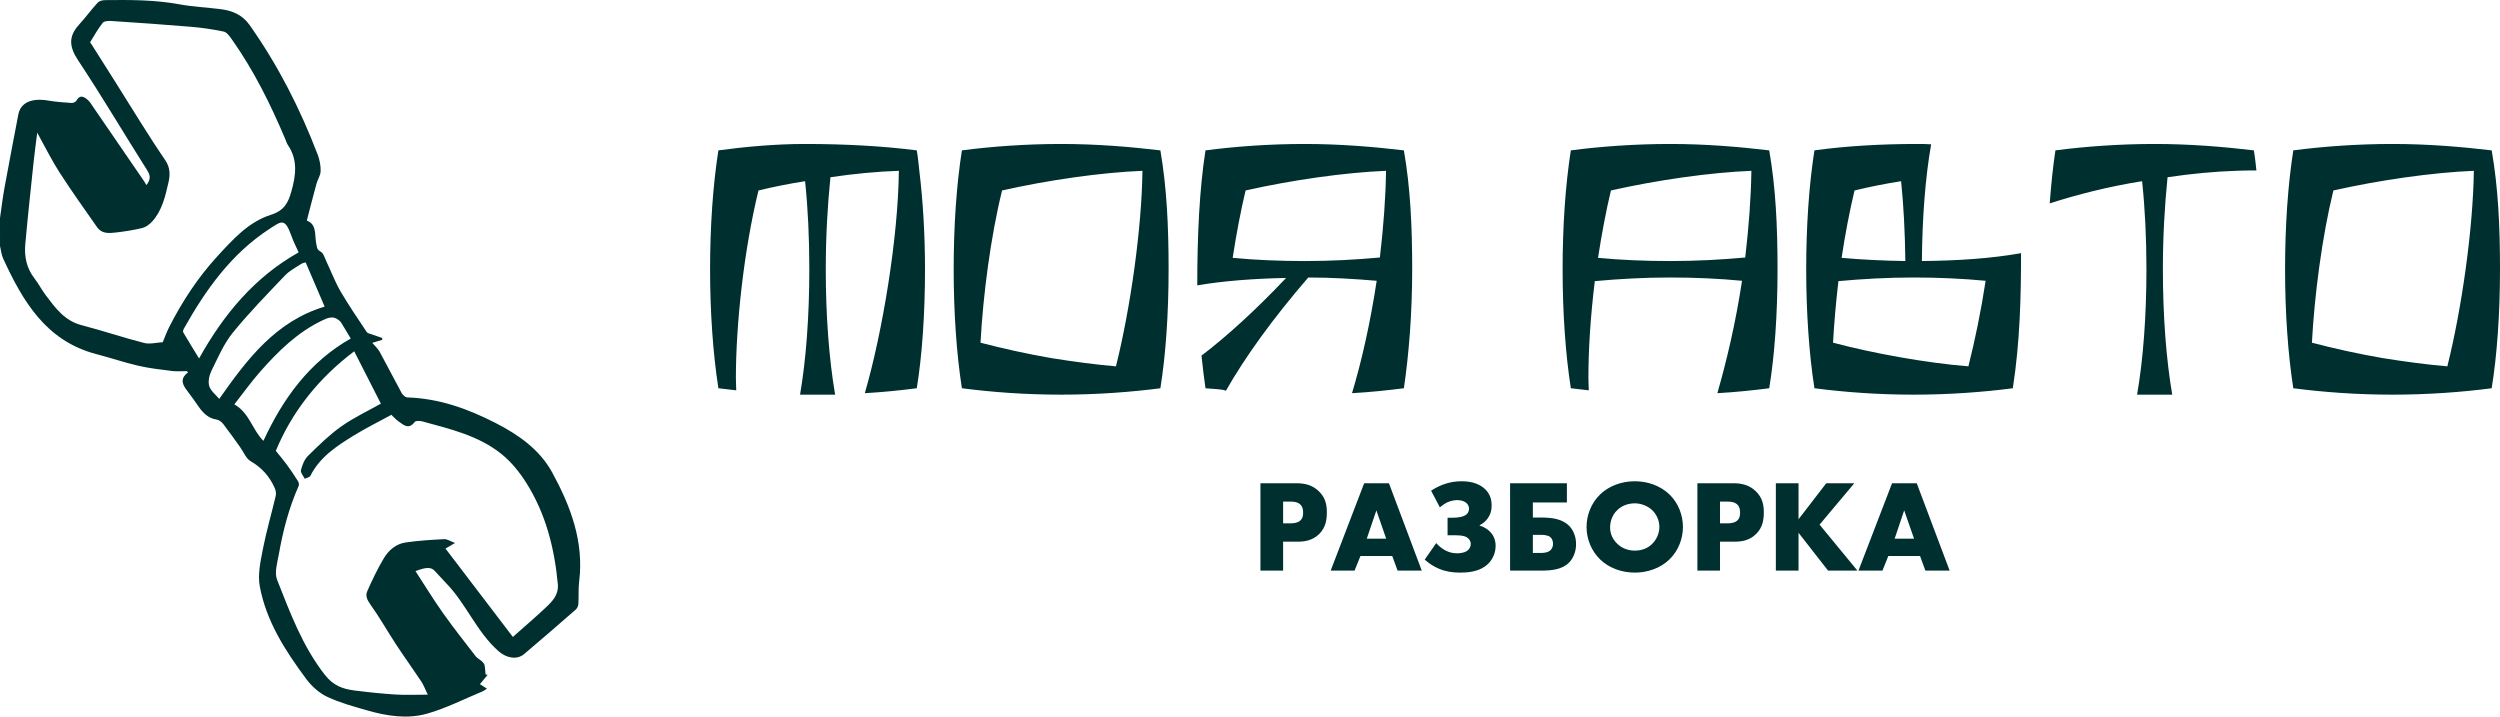
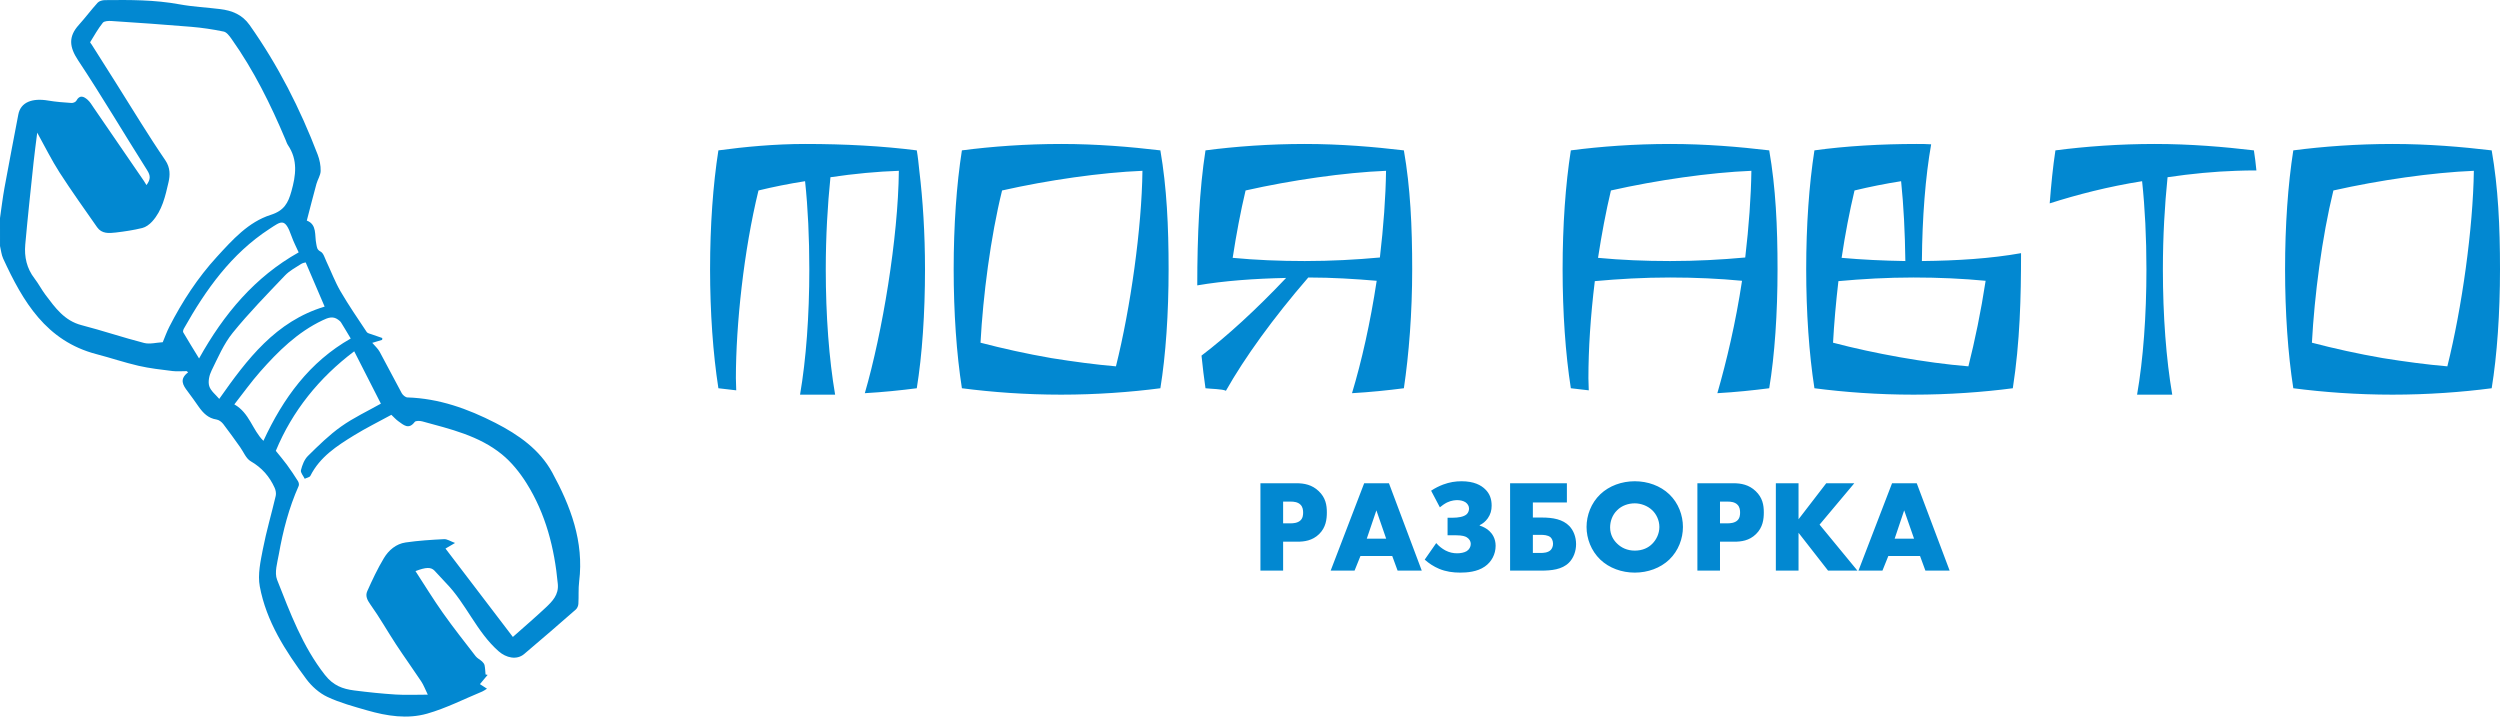
<svg xmlns="http://www.w3.org/2000/svg" version="1.1" height="82.75" width="288.7">
  <defs id="SvgjsDefs1021" />
-   <g id="SvgjsG1022" rel="mainfill" name="main_text" transform="translate(80.35,-194.4248)" fill="#002F2F">
-     <path d="M25.81 214.11C25.73 213.32 25.65 212.53 25.52 211.79C21.59 211.29 17.25 211.05 12.62 211.05C9.14 211.05 5.63 211.38 2.61 211.79C1.99 215.76 1.65 220.48 1.65 225.52C1.65 230.49 1.99 235.28 2.61 239.26C3.27 239.34 3.97 239.42 4.67 239.50C4.67 239.05 4.63 238.59 4.63 238.10C4.63 231.93 5.54 223.37 7.24 216.42C8.93 216.01 10.75 215.64 12.62 215.35C12.95 218.45 13.11 221.88 13.11 225.52C13.11 230.90 12.74 235.91 12.04 240L16.09 240C15.39 235.91 15.01 230.90 15.01 225.52C15.01 221.72 15.22 218.12 15.55 214.89C18.32 214.48 21.01 214.23 23.45 214.15C23.37 221.92 21.55 232.84 19.52 239.83C21.63 239.71 23.66 239.50 25.52 239.26C26.14 235.45 26.47 230.61 26.47 225.52C26.47 221.39 26.22 217.50 25.81 214.11ZM53.65 211.79C50.17 211.38 46.33 211.05 42.19 211.05C38.14 211.05 34.17 211.34 30.73 211.79C30.11 215.76 29.78 220.48 29.78 225.52C29.78 230.49 30.11 235.28 30.73 239.26C34.21 239.71 38.05 240 42.19 240C46.24 240 50.21 239.71 53.65 239.26C54.27 235.45 54.60 230.61 54.60 225.52C54.60 220.56 54.39 216.09 53.65 211.79ZM41.07 235.78C38.18 235.28 35.41 234.66 32.88 234.00C33.17 228.58 34.04 221.80 35.37 216.42C40.70 215.22 46.74 214.35 51.58 214.15C51.50 220.77 50.21 229.95 48.52 236.73C46.16 236.53 43.64 236.19 41.07 235.78ZM81.77 211.79C78.30 211.38 74.45 211.05 70.32 211.05C66.26 211.05 62.29 211.34 58.86 211.79C58.16 216.26 57.91 221.63 57.91 227.38C61.01 226.85 64.48 226.60 68.17 226.52C64.73 230.16 61.34 233.26 58.40 235.49C58.53 236.82 58.69 238.06 58.86 239.26C59.48 239.34 60.80 239.34 61.22 239.55C63.37 235.74 66.68 231.15 70.73 226.47C73.50 226.47 76.15 226.64 78.63 226.85C77.89 231.73 76.89 236.15 75.78 239.83C77.89 239.71 79.91 239.50 81.77 239.26C82.35 235.33 82.73 230.61 82.73 225.52C82.73 220.56 82.52 216.09 81.77 211.79ZM63.49 216.42C68.83 215.22 74.87 214.35 79.71 214.15C79.67 217.17 79.42 220.56 79.00 224.16C76.27 224.41 73.38 224.57 70.32 224.57C67.42 224.57 64.61 224.45 62.00 224.20C62.42 221.47 62.91 218.86 63.49 216.42ZM123.96 211.79C120.49 211.38 116.64 211.05 112.51 211.05C108.45 211.05 104.48 211.34 101.05 211.79C100.43 215.76 100.10 220.48 100.10 225.52C100.10 230.49 100.43 235.28 101.05 239.26C101.71 239.34 102.41 239.42 103.12 239.50C103.12 239.05 103.08 238.59 103.08 238.10C103.08 234.75 103.32 230.94 103.82 226.89C106.55 226.64 109.45 226.47 112.51 226.47C115.40 226.47 118.22 226.60 120.82 226.85C120.08 231.73 119.04 236.11 117.97 239.83C120.08 239.71 122.10 239.50 123.96 239.26C124.59 235.45 124.92 230.61 124.92 225.52C124.92 220.56 124.71 216.09 123.96 211.79ZM104.19 224.20C104.61 221.47 105.10 218.86 105.68 216.42C111.02 215.22 117.06 214.35 121.90 214.15C121.86 217.17 121.61 220.56 121.19 224.16C118.46 224.41 115.57 224.57 112.51 224.57C109.61 224.57 106.80 224.45 104.19 224.20ZM153.04 223.66C149.57 224.28 145.68 224.53 141.59 224.57C141.63 219.53 142.00 214.81 142.66 211.09C142.12 211.05 141.54 211.05 140.97 211.05C136.95 211.05 132.73 211.29 129.18 211.79C128.56 215.76 128.23 220.48 128.23 225.52C128.23 230.49 128.56 235.28 129.18 239.26C132.65 239.71 136.50 240 140.63 240C144.69 240 148.66 239.71 152.09 239.26C152.92 233.88 153.04 228.75 153.04 223.66ZM139.19 215.35C139.48 218.16 139.64 221.30 139.68 224.57C137.12 224.53 134.64 224.41 132.32 224.20C132.73 221.47 133.23 218.86 133.81 216.42C135.51 216.01 137.33 215.64 139.19 215.35ZM146.96 236.73C141.96 236.32 136.04 235.24 131.33 234.00C131.45 231.77 131.66 229.37 131.95 226.89C134.68 226.64 137.57 226.47 140.63 226.47C143.53 226.47 146.34 226.60 148.95 226.85C148.41 230.40 147.71 233.75 146.96 236.73ZM177.86 214.15C178.69 214.11 179.47 214.11 180.22 214.11C180.14 213.32 180.05 212.53 179.93 211.79C176.45 211.38 172.61 211.05 168.47 211.05C164.42 211.05 160.45 211.34 157.01 211.79C156.72 213.69 156.52 215.72 156.35 217.91C159.45 216.92 163.09 215.97 167.02 215.35C167.35 218.45 167.52 221.88 167.52 225.52C167.52 230.90 167.15 235.91 166.44 240L170.50 240C169.80 235.91 169.42 230.90 169.42 225.52C169.42 221.72 169.63 218.12 169.96 214.89C172.73 214.48 175.42 214.23 177.86 214.15ZM207.39 211.79C203.92 211.38 200.07 211.05 195.94 211.05C191.88 211.05 187.91 211.34 184.48 211.79C183.86 215.76 183.53 220.48 183.53 225.52C183.53 230.49 183.86 235.28 184.48 239.26C187.95 239.71 191.80 240 195.94 240C199.99 240 203.96 239.71 207.39 239.26C208.01 235.45 208.35 230.61 208.35 225.52C208.35 220.56 208.14 216.09 207.39 211.79ZM194.82 235.78C191.92 235.28 189.15 234.66 186.63 234.00C186.92 228.58 187.79 221.80 189.11 216.42C194.45 215.22 200.49 214.35 205.33 214.15C205.24 220.77 203.96 229.95 202.27 236.73C199.91 236.53 197.38 236.19 194.82 235.78Z" fill="#002F2F" style="fill: rgb(0, 47, 47);" />
+   <g id="SvgjsG1022" rel="mainfill" name="main_text" transform="translate(80.35,-194.4248)" fill="#0288D1">
+     <path d="M25.81 214.11C25.73 213.32 25.65 212.53 25.52 211.79C21.59 211.29 17.25 211.05 12.62 211.05C9.14 211.05 5.63 211.38 2.61 211.79C1.99 215.76 1.65 220.48 1.65 225.52C1.65 230.49 1.99 235.28 2.61 239.26C3.27 239.34 3.97 239.42 4.67 239.50C4.67 239.05 4.63 238.59 4.63 238.10C4.63 231.93 5.54 223.37 7.24 216.42C8.93 216.01 10.75 215.64 12.62 215.35C12.95 218.45 13.11 221.88 13.11 225.52C13.11 230.90 12.74 235.91 12.04 240L16.09 240C15.39 235.91 15.01 230.90 15.01 225.52C15.01 221.72 15.22 218.12 15.55 214.89C18.32 214.48 21.01 214.23 23.45 214.15C23.37 221.92 21.55 232.84 19.52 239.83C21.63 239.71 23.66 239.50 25.52 239.26C26.14 235.45 26.47 230.61 26.47 225.52C26.47 221.39 26.22 217.50 25.81 214.11ZM53.65 211.79C50.17 211.38 46.33 211.05 42.19 211.05C38.14 211.05 34.17 211.34 30.73 211.79C30.11 215.76 29.78 220.48 29.78 225.52C29.78 230.49 30.11 235.28 30.73 239.26C34.21 239.71 38.05 240 42.19 240C46.24 240 50.21 239.71 53.65 239.26C54.27 235.45 54.60 230.61 54.60 225.52C54.60 220.56 54.39 216.09 53.65 211.79ZM41.07 235.78C38.18 235.28 35.41 234.66 32.88 234.00C33.17 228.58 34.04 221.80 35.37 216.42C40.70 215.22 46.74 214.35 51.58 214.15C51.50 220.77 50.21 229.95 48.52 236.73C46.16 236.53 43.64 236.19 41.07 235.78ZM81.77 211.79C78.30 211.38 74.45 211.05 70.32 211.05C66.26 211.05 62.29 211.34 58.86 211.79C58.16 216.26 57.91 221.63 57.91 227.38C61.01 226.85 64.48 226.60 68.17 226.52C64.73 230.16 61.34 233.26 58.40 235.49C58.53 236.82 58.69 238.06 58.86 239.26C59.48 239.34 60.80 239.34 61.22 239.55C63.37 235.74 66.68 231.15 70.73 226.47C73.50 226.47 76.15 226.64 78.63 226.85C77.89 231.73 76.89 236.15 75.78 239.83C77.89 239.71 79.91 239.50 81.77 239.26C82.35 235.33 82.73 230.61 82.73 225.52C82.73 220.56 82.52 216.09 81.77 211.79ZM63.49 216.42C68.83 215.22 74.87 214.35 79.71 214.15C79.67 217.17 79.42 220.56 79.00 224.16C76.27 224.41 73.38 224.57 70.32 224.57C67.42 224.57 64.61 224.45 62.00 224.20C62.42 221.47 62.91 218.86 63.49 216.42ZM123.96 211.79C120.49 211.38 116.64 211.05 112.51 211.05C108.45 211.05 104.48 211.34 101.05 211.79C100.43 215.76 100.10 220.48 100.10 225.52C100.10 230.49 100.43 235.28 101.05 239.26C101.71 239.34 102.41 239.42 103.12 239.50C103.12 239.05 103.08 238.59 103.08 238.10C103.08 234.75 103.32 230.94 103.82 226.89C106.55 226.64 109.45 226.47 112.51 226.47C115.40 226.47 118.22 226.60 120.82 226.85C120.08 231.73 119.04 236.11 117.97 239.83C120.08 239.71 122.10 239.50 123.96 239.26C124.59 235.45 124.92 230.61 124.92 225.52C124.92 220.56 124.71 216.09 123.96 211.79ZM104.19 224.20C104.61 221.47 105.10 218.86 105.68 216.42C111.02 215.22 117.06 214.35 121.90 214.15C121.86 217.17 121.61 220.56 121.19 224.16C118.46 224.41 115.57 224.57 112.51 224.57C109.61 224.57 106.80 224.45 104.19 224.20ZM153.04 223.66C149.57 224.28 145.68 224.53 141.59 224.57C141.63 219.53 142.00 214.81 142.66 211.09C142.12 211.05 141.54 211.05 140.97 211.05C136.95 211.05 132.73 211.29 129.18 211.79C128.56 215.76 128.23 220.48 128.23 225.52C128.23 230.49 128.56 235.28 129.18 239.26C132.65 239.71 136.50 240 140.63 240C144.69 240 148.66 239.71 152.09 239.26C152.92 233.88 153.04 228.75 153.04 223.66ZM139.19 215.35C139.48 218.16 139.64 221.30 139.68 224.57C137.12 224.53 134.64 224.41 132.32 224.20C132.73 221.47 133.23 218.86 133.81 216.42C135.51 216.01 137.33 215.64 139.19 215.35ZM146.96 236.73C141.96 236.32 136.04 235.24 131.33 234.00C131.45 231.77 131.66 229.37 131.95 226.89C134.68 226.64 137.57 226.47 140.63 226.47C143.53 226.47 146.34 226.60 148.95 226.85C148.41 230.40 147.71 233.75 146.96 236.73ZM177.86 214.15C178.69 214.11 179.47 214.11 180.22 214.11C180.14 213.32 180.05 212.53 179.93 211.79C176.45 211.38 172.61 211.05 168.47 211.05C164.42 211.05 160.45 211.34 157.01 211.79C156.72 213.69 156.52 215.72 156.35 217.91C159.45 216.92 163.09 215.97 167.02 215.35C167.35 218.45 167.52 221.88 167.52 225.52C167.52 230.90 167.15 235.91 166.44 240L170.50 240C169.80 235.91 169.42 230.90 169.42 225.52C169.42 221.72 169.63 218.12 169.96 214.89C172.73 214.48 175.42 214.23 177.86 214.15ZM207.39 211.79C203.92 211.38 200.07 211.05 195.94 211.05C191.88 211.05 187.91 211.34 184.48 211.79C183.86 215.76 183.53 220.48 183.53 225.52C183.53 230.49 183.86 235.28 184.48 239.26C187.95 239.71 191.80 240 195.94 240C199.99 240 203.96 239.71 207.39 239.26C208.01 235.45 208.35 230.61 208.35 225.52C208.35 220.56 208.14 216.09 207.39 211.79ZM194.82 235.78C191.92 235.28 189.15 234.66 186.63 234.00C186.92 228.58 187.79 221.80 189.11 216.42C194.45 215.22 200.49 214.35 205.33 214.15C205.24 220.77 203.96 229.95 202.27 236.73C199.91 236.53 197.38 236.19 194.82 235.78Z" fill="#0288D1" />
  </g>
-   <g id="SvgjsG1023" rel="mainfill" name="slogan_text" transform="translate(144.495,-174.1048)" fill="#002F2F">
-     <path d="M5.32 236.66C6.11 236.66 7.05 236.55 7.84 235.78C8.62 235.01 8.73 234.07 8.73 233.27C8.73 232.42 8.58 231.57 7.79 230.82C7.02 230.08 6.11 229.91 5.23 229.91L1.06 229.91L1.06 240L3.68 240L3.68 236.66ZM3.68 232.03L4.57 232.03C4.90 232.03 5.38 232.07 5.69 232.39C5.96 232.66 5.99 233.03 5.99 233.30C5.99 233.54 5.97 233.95 5.66 234.22C5.34 234.51 4.83 234.54 4.55 234.54L3.68 234.54ZM16.90 240L19.69 240L15.90 229.91L13.04 229.91L9.17 240L11.93 240L12.61 238.31L16.28 238.31ZM13.34 236.31L14.45 233.04L15.58 236.31ZM21.78 232.69C21.99 232.51 22.33 232.27 22.61 232.13C23.13 231.88 23.60 231.86 23.79 231.86C24.14 231.86 24.50 231.94 24.76 232.12C24.99 232.29 25.15 232.54 25.15 232.83C25.15 233.04 25.08 233.28 24.90 233.47C24.55 233.81 23.82 233.89 23.32 233.89L22.67 233.89L22.67 235.92L23.66 235.92C24.37 235.92 24.72 236.04 24.90 236.16C25.18 236.34 25.35 236.61 25.35 236.91C25.35 237.25 25.18 237.56 24.88 237.75C24.59 237.93 24.14 238.00 23.78 238.00C23.31 238.00 22.89 237.91 22.42 237.67C22.05 237.47 21.68 237.19 21.36 236.82L20.03 238.73C20.48 239.14 21.07 239.53 21.69 239.79C22.49 240.12 23.28 240.23 24.13 240.23C24.90 240.23 26.08 240.15 26.97 239.53C27.74 239.00 28.22 238.12 28.22 237.13C28.22 236.28 27.82 235.73 27.50 235.43C27.20 235.14 26.77 234.92 26.38 234.80L26.38 234.75C26.73 234.58 27.04 234.34 27.32 233.95C27.63 233.50 27.76 233.04 27.76 232.50C27.76 231.76 27.56 231.12 27.00 230.59C26.55 230.15 25.74 229.68 24.29 229.68C23.55 229.68 22.90 229.79 22.16 230.06C21.69 230.24 21.24 230.46 20.77 230.77ZM29.89 240L33.46 240C34.67 240 35.88 239.88 36.68 239.09C37.22 238.55 37.51 237.76 37.51 236.94C37.51 236.10 37.21 235.36 36.74 234.86C35.98 234.07 34.83 233.87 33.55 233.87L32.52 233.87L32.52 232.13L36.45 232.13L36.45 229.91L29.89 229.91ZM32.52 237.96L32.52 235.87L33.43 235.87C33.76 235.87 34.24 235.89 34.55 236.14C34.71 236.29 34.85 236.55 34.85 236.90C34.85 237.20 34.74 237.44 34.59 237.61C34.27 237.94 33.72 237.96 33.43 237.96ZM49.85 234.96C49.85 233.62 49.34 232.20 48.27 231.18C47.24 230.20 45.79 229.68 44.29 229.68C42.79 229.68 41.34 230.20 40.31 231.18C39.24 232.20 38.72 233.62 38.72 234.96C38.72 236.29 39.24 237.70 40.31 238.73C41.34 239.71 42.79 240.23 44.29 240.23C45.79 240.23 47.24 239.71 48.27 238.73C49.34 237.70 49.85 236.29 49.85 234.96ZM44.29 232.23C44.98 232.23 45.76 232.50 46.31 233.03C46.78 233.48 47.13 234.18 47.13 234.96C47.13 235.73 46.78 236.43 46.31 236.90C45.85 237.37 45.18 237.69 44.29 237.69C43.41 237.69 42.73 237.35 42.25 236.88C41.87 236.52 41.44 235.90 41.44 235.01C41.44 234.30 41.70 233.56 42.25 233.03C42.79 232.48 43.56 232.23 44.29 232.23ZM55.78 236.66C56.57 236.66 57.51 236.55 58.29 235.78C59.08 235.01 59.19 234.07 59.19 233.27C59.19 232.42 59.04 231.57 58.25 230.82C57.48 230.08 56.57 229.91 55.69 229.91L51.52 229.91L51.52 240L54.13 240L54.13 236.66ZM54.13 232.03L55.03 232.03C55.36 232.03 55.84 232.07 56.15 232.39C56.42 232.66 56.45 233.03 56.45 233.30C56.45 233.54 56.43 233.95 56.12 234.22C55.80 234.51 55.28 234.54 55.01 234.54L54.13 234.54ZM63.20 229.91L60.58 229.91L60.58 240L63.20 240L63.20 235.63L66.61 240L70.00 240L65.63 234.69L69.64 229.91L66.40 229.91L63.20 234.07ZM77.85 240L80.65 240L76.85 229.91L74.00 229.91L70.12 240L72.89 240L73.57 238.31L77.23 238.31ZM74.30 236.31L75.40 233.04L76.54 236.31Z" fill="#002F2F" style="fill: rgb(0, 47, 47);" />
+   <g id="SvgjsG1023" rel="mainfill" name="slogan_text" transform="translate(144.495,-174.1048)" fill="#0288D1">
+     <path d="M5.32 236.66C6.11 236.66 7.05 236.55 7.84 235.78C8.62 235.01 8.73 234.07 8.73 233.27C8.73 232.42 8.58 231.57 7.79 230.82C7.02 230.08 6.11 229.91 5.23 229.91L1.06 229.91L1.06 240L3.68 240L3.68 236.66ZM3.68 232.03L4.57 232.03C4.90 232.03 5.38 232.07 5.69 232.39C5.96 232.66 5.99 233.03 5.99 233.30C5.99 233.54 5.97 233.95 5.66 234.22C5.34 234.51 4.83 234.54 4.55 234.54L3.68 234.54ZM16.90 240L19.69 240L15.90 229.91L13.04 229.91L9.17 240L11.93 240L12.61 238.31L16.28 238.31ZM13.34 236.31L14.45 233.04L15.58 236.31ZM21.78 232.69C21.99 232.51 22.33 232.27 22.61 232.13C23.13 231.88 23.60 231.86 23.79 231.86C24.14 231.86 24.50 231.94 24.76 232.12C24.99 232.29 25.15 232.54 25.15 232.83C25.15 233.04 25.08 233.28 24.90 233.47C24.55 233.81 23.82 233.89 23.32 233.89L22.67 233.89L22.67 235.92L23.66 235.92C24.37 235.92 24.72 236.04 24.90 236.16C25.18 236.34 25.35 236.61 25.35 236.91C25.35 237.25 25.18 237.56 24.88 237.75C24.59 237.93 24.14 238.00 23.78 238.00C23.31 238.00 22.89 237.91 22.42 237.67C22.05 237.47 21.68 237.19 21.36 236.82L20.03 238.73C20.48 239.14 21.07 239.53 21.69 239.79C22.49 240.12 23.28 240.23 24.13 240.23C24.90 240.23 26.08 240.15 26.97 239.53C27.74 239.00 28.22 238.12 28.22 237.13C28.22 236.28 27.82 235.73 27.50 235.43C27.20 235.14 26.77 234.92 26.38 234.80L26.38 234.75C26.73 234.58 27.04 234.34 27.32 233.95C27.63 233.50 27.76 233.04 27.76 232.50C27.76 231.76 27.56 231.12 27.00 230.59C26.55 230.15 25.74 229.68 24.29 229.68C23.55 229.68 22.90 229.79 22.16 230.06C21.69 230.24 21.24 230.46 20.77 230.77ZM29.89 240L33.46 240C34.67 240 35.88 239.88 36.68 239.09C37.22 238.55 37.51 237.76 37.51 236.94C37.51 236.10 37.21 235.36 36.74 234.86C35.98 234.07 34.83 233.87 33.55 233.87L32.52 233.87L32.52 232.13L36.45 232.13L36.45 229.91L29.89 229.91ZM32.52 237.96L32.52 235.87L33.43 235.87C33.76 235.87 34.24 235.89 34.55 236.14C34.71 236.29 34.85 236.55 34.85 236.90C34.85 237.20 34.74 237.44 34.59 237.61C34.27 237.94 33.72 237.96 33.43 237.96ZM49.85 234.96C49.85 233.62 49.34 232.20 48.27 231.18C47.24 230.20 45.79 229.68 44.29 229.68C42.79 229.68 41.34 230.20 40.31 231.18C39.24 232.20 38.72 233.62 38.72 234.96C38.72 236.29 39.24 237.70 40.31 238.73C41.34 239.71 42.79 240.23 44.29 240.23C45.79 240.23 47.24 239.71 48.27 238.73C49.34 237.70 49.85 236.29 49.85 234.96ZM44.29 232.23C44.98 232.23 45.76 232.50 46.31 233.03C46.78 233.48 47.13 234.18 47.13 234.96C47.13 235.73 46.78 236.43 46.31 236.90C45.85 237.37 45.18 237.69 44.29 237.69C43.41 237.69 42.73 237.35 42.25 236.88C41.87 236.52 41.44 235.90 41.44 235.01C41.44 234.30 41.70 233.56 42.25 233.03C42.79 232.48 43.56 232.23 44.29 232.23ZM55.78 236.66C56.57 236.66 57.51 236.55 58.29 235.78C59.08 235.01 59.19 234.07 59.19 233.27C59.19 232.42 59.04 231.57 58.25 230.82C57.48 230.08 56.57 229.91 55.69 229.91L51.52 229.91L51.52 240L54.13 240L54.13 236.66ZM54.13 232.03L55.03 232.03C55.36 232.03 55.84 232.07 56.15 232.39C56.42 232.66 56.45 233.03 56.45 233.30C56.45 233.54 56.43 233.95 56.12 234.22C55.80 234.51 55.28 234.54 55.01 234.54L54.13 234.54ZM63.20 229.91L60.58 229.91L60.58 240L63.20 240L63.20 235.63L66.61 240L70.00 240L65.63 234.69L69.64 229.91L66.40 229.91L63.20 234.07ZM77.85 240L80.65 240L76.85 229.91L74.00 229.91L70.12 240L72.89 240L73.57 238.31L77.23 238.31ZM74.30 236.31L75.40 233.04L76.54 236.31Z" fill="#0288D1" />
  </g>
-   <g id="SvgjsG1024" rel="mainfill" name="symbol" transform="translate(-12.47323,-4.596275) scale(0.9194479)" fill="#002F2F">
-     <path d="M13.566,32.386c0.185-1.266,0.333-2.539,0.562-3.797c0.559-3.072,1.157-6.137,1.738-9.206  c0.297-1.57,1.773-2.091,3.759-1.752c0.964,0.165,1.947,0.233,2.925,0.301c0.199,0.014,0.516-0.118,0.602-0.278  c0.425-0.793,0.943-0.538,1.413-0.129c0.313,0.273,0.532,0.66,0.773,1.01c2.106,3.065,4.208,6.132,6.309,9.2  c0.102,0.149,0.19,0.307,0.315,0.511c0.553-0.734,0.5-1.214,0.093-1.857c-2.907-4.593-5.672-9.278-8.674-13.807  c-1.112-1.677-1.251-2.979,0.09-4.46c0.817-0.903,1.544-1.888,2.364-2.788c0.193-0.212,0.6-0.317,0.91-0.321  c3.13-0.037,6.254-0.042,9.358,0.528c1.678,0.308,3.397,0.389,5.094,0.597c1.493,0.183,2.781,0.677,3.719,2.005  c3.567,5.049,6.344,10.507,8.546,16.266c0.248,0.647,0.394,1.38,0.377,2.067c-0.013,0.548-0.381,1.078-0.533,1.632  c-0.41,1.493-0.788,2.995-1.206,4.596c1.312,0.499,0.958,1.848,1.19,2.933c0.088,0.414,0.063,0.71,0.549,0.967  c0.36,0.19,0.515,0.801,0.724,1.241c0.593,1.247,1.079,2.554,1.771,3.742c1.019,1.75,2.17,3.424,3.292,5.113  c0.108,0.162,0.4,0.21,0.616,0.289c0.443,0.162,0.892,0.31,1.339,0.463c-0.007,0.078-0.014,0.156-0.02,0.234  c-0.434,0.13-0.867,0.261-1.241,0.373c0.325,0.384,0.705,0.712,0.931,1.123c0.944,1.723,1.829,3.478,2.773,5.201  c0.133,0.243,0.467,0.524,0.715,0.532c3.961,0.124,7.567,1.417,11.05,3.199c2.902,1.485,5.56,3.349,7.124,6.21  c2.311,4.227,4.015,8.698,3.394,13.705c-0.115,0.929-0.04,1.881-0.099,2.82c-0.015,0.244-0.143,0.547-0.323,0.704  c-2.15,1.88-4.306,3.753-6.49,5.593c-0.945,0.796-2.276,0.462-3.191-0.34c-2.779-2.437-4.082-5.985-6.625-8.585  c-0.495-0.506-0.95-1.05-1.446-1.554c-0.451-0.457-1.054-0.443-2.384,0.061c1.156,1.773,2.24,3.551,3.441,5.248  c1.314,1.856,2.726,3.643,4.117,5.442c0.206,0.266,0.55,0.422,0.804,0.657c0.138,0.128,0.28,0.304,0.316,0.48  c0.077,0.378,0.086,0.77,0.123,1.156c0.087,0.017,0.173,0.034,0.26,0.051c-0.308,0.371-0.617,0.741-0.967,1.162  c0.221,0.143,0.455,0.294,0.886,0.573c-0.239,0.145-0.407,0.279-0.597,0.357c-2.296,0.949-4.536,2.096-6.91,2.774  c-2.481,0.708-5.06,0.308-7.533-0.405c-1.697-0.489-3.428-0.953-5.015-1.701c-1.01-0.476-1.959-1.322-2.632-2.228  c-2.626-3.533-5.03-7.245-5.848-11.649c-0.276-1.487,0.091-3.142,0.389-4.677c0.437-2.249,1.09-4.455,1.613-6.689  c0.073-0.312,0.001-0.71-0.134-1.009c-0.643-1.429-1.61-2.535-3.01-3.342c-0.591-0.341-0.897-1.175-1.335-1.783  c-0.7-0.97-1.383-1.953-2.116-2.897c-0.199-0.256-0.536-0.514-0.842-0.559c-1.037-0.154-1.669-0.807-2.229-1.594  c-0.462-0.651-0.913-1.312-1.4-1.945c-0.596-0.776-1.065-1.536,0.063-2.386c-0.059-0.051-0.118-0.102-0.177-0.153  c-0.599,0-1.206,0.062-1.796-0.012c-1.424-0.178-2.86-0.336-4.255-0.657c-1.777-0.409-3.51-1.002-5.277-1.461  c-6.331-1.646-9.247-6.62-11.727-12.013c-0.221-0.482-0.266-1.044-0.393-1.569C13.566,34.728,13.566,33.557,13.566,32.386z   M48.207,61.624c0.518,0.645,0.981,1.181,1.397,1.751c0.487,0.668,0.948,1.357,1.388,2.057c0.1,0.158,0.159,0.437,0.089,0.594  c-1.225,2.745-1.972,5.631-2.492,8.575c-0.188,1.064-0.579,2.311-0.221,3.216c1.64,4.152,3.187,8.35,6.011,11.955  c1.045,1.333,2.227,1.76,3.676,1.945c1.729,0.221,3.466,0.404,5.206,0.513c1.291,0.081,2.59,0.016,4.035,0.016  c-0.325-0.666-0.519-1.203-0.825-1.665c-1.034-1.559-2.132-3.076-3.159-4.64c-1.094-1.666-2.072-3.412-3.231-5.028  c-0.409-0.571-0.642-1.094-0.391-1.657c0.631-1.415,1.294-2.828,2.09-4.153c0.602-1.001,1.531-1.799,2.734-1.973  c1.597-0.231,3.215-0.335,4.828-0.415c0.39-0.019,0.795,0.266,1.377,0.479c-0.572,0.335-0.922,0.54-1.2,0.703  c2.815,3.694,5.605,7.355,8.461,11.101c1.433-1.275,2.811-2.449,4.127-3.688c0.836-0.788,1.645-1.605,1.52-2.95  c-0.419-4.515-1.515-8.831-3.946-12.695c-0.836-1.328-1.874-2.62-3.084-3.604c-2.89-2.351-6.485-3.175-9.988-4.136  c-0.302-0.083-0.831-0.1-0.961,0.073c-0.758,1.005-1.395,0.37-2.038-0.082c-0.316-0.222-0.576-0.524-0.891-0.817  c-1.603,0.876-3.195,1.66-4.699,2.587c-2.146,1.322-4.272,2.695-5.468,5.069c-0.098,0.195-0.469,0.253-0.714,0.375  c-0.172-0.362-0.549-0.775-0.474-1.075c0.159-0.636,0.425-1.345,0.877-1.791c1.324-1.307,2.667-2.63,4.178-3.701  c1.571-1.114,3.346-1.941,4.985-2.867c-1.102-2.164-2.205-4.328-3.349-6.574C53.644,52.443,50.275,56.629,48.207,61.624z   M34.007,47.98c0.253-0.6,0.495-1.291,0.824-1.936c1.625-3.181,3.567-6.159,5.982-8.796c1.955-2.134,3.951-4.373,6.764-5.265  c1.681-0.533,2.179-1.495,2.588-2.951c0.566-2.017,0.824-3.942-0.428-5.798c-0.135-0.2-0.207-0.442-0.302-0.668  c-1.872-4.449-4.004-8.759-6.808-12.707c-0.253-0.356-0.594-0.817-0.964-0.894c-1.346-0.281-2.716-0.484-4.086-0.599  c-3.334-0.282-6.673-0.508-10.012-0.729c-0.366-0.024-0.907-0.004-1.086,0.22c-0.601,0.754-1.08,1.607-1.586,2.434  c-0.028,0.046,0.12,0.2,0.186,0.304c1.033,1.633,2.066,3.265,3.099,4.899c2.034,3.218,3.995,6.486,6.145,9.625  c0.662,0.966,0.602,1.932,0.408,2.771c-0.402,1.738-0.792,3.558-2.069,4.946c-0.324,0.352-0.776,0.689-1.226,0.8  c-1.091,0.267-2.211,0.436-3.329,0.567c-0.851,0.1-1.76,0.173-2.345-0.665c-1.592-2.283-3.217-4.547-4.723-6.886  c-1.002-1.557-1.821-3.232-2.799-4.992c-0.168,1.358-0.332,2.536-0.456,3.719c-0.362,3.448-0.74,6.894-1.046,10.347  c-0.136,1.532,0.185,2.985,1.165,4.251c0.506,0.655,0.887,1.406,1.386,2.068c1.21,1.603,2.367,3.235,4.511,3.791  c2.638,0.684,5.225,1.56,7.864,2.238C32.377,48.257,33.197,48.024,34.007,47.98z M51.959,37.958  c-0.043,0.014-0.347,0.047-0.577,0.196c-0.694,0.45-1.457,0.85-2.017,1.438c-2.24,2.354-4.524,4.682-6.567,7.202  c-1.128,1.392-1.859,3.121-2.663,4.751c-0.281,0.57-0.462,1.36-0.293,1.934c0.18,0.615,0.825,1.094,1.259,1.621  c3.512-4.999,7.096-9.744,13.238-11.592C53.586,41.752,52.816,39.955,51.959,37.958z M46.651,60.367  c2.488-5.375,5.793-9.911,10.966-12.851c-0.423-0.706-0.809-1.366-1.214-2.013c-0.089-0.142-0.236-0.255-0.375-0.358  c-0.664-0.493-1.3-0.225-1.938,0.078c-3.157,1.495-5.583,3.891-7.848,6.459c-1.147,1.3-2.157,2.721-3.244,4.106  C44.921,56.878,45.25,58.992,46.651,60.367z M51.078,36.696c-0.285-0.639-0.646-1.317-0.897-2.034  c-0.829-2.37-1.293-1.874-2.766-0.916c-4.794,3.119-7.998,7.625-10.746,12.511c-0.078,0.139-0.154,0.374-0.09,0.483  c0.636,1.086,1.301,2.156,1.989,3.28C41.683,44.423,45.59,39.772,51.078,36.696z" fill="#002F2F" style="fill: rgb(0, 47, 47);" />
+   <g id="SvgjsG1024" rel="mainfill" name="symbol" transform="translate(-12.47323,-4.596275) scale(0.9194479)" fill="#0288D1">
+     <path d="M13.566,32.386c0.185-1.266,0.333-2.539,0.562-3.797c0.559-3.072,1.157-6.137,1.738-9.206  c0.297-1.57,1.773-2.091,3.759-1.752c0.964,0.165,1.947,0.233,2.925,0.301c0.199,0.014,0.516-0.118,0.602-0.278  c0.425-0.793,0.943-0.538,1.413-0.129c0.313,0.273,0.532,0.66,0.773,1.01c2.106,3.065,4.208,6.132,6.309,9.2  c0.102,0.149,0.19,0.307,0.315,0.511c0.553-0.734,0.5-1.214,0.093-1.857c-2.907-4.593-5.672-9.278-8.674-13.807  c-1.112-1.677-1.251-2.979,0.09-4.46c0.817-0.903,1.544-1.888,2.364-2.788c0.193-0.212,0.6-0.317,0.91-0.321  c3.13-0.037,6.254-0.042,9.358,0.528c1.678,0.308,3.397,0.389,5.094,0.597c1.493,0.183,2.781,0.677,3.719,2.005  c3.567,5.049,6.344,10.507,8.546,16.266c0.248,0.647,0.394,1.38,0.377,2.067c-0.013,0.548-0.381,1.078-0.533,1.632  c-0.41,1.493-0.788,2.995-1.206,4.596c1.312,0.499,0.958,1.848,1.19,2.933c0.088,0.414,0.063,0.71,0.549,0.967  c0.36,0.19,0.515,0.801,0.724,1.241c0.593,1.247,1.079,2.554,1.771,3.742c1.019,1.75,2.17,3.424,3.292,5.113  c0.108,0.162,0.4,0.21,0.616,0.289c0.443,0.162,0.892,0.31,1.339,0.463c-0.007,0.078-0.014,0.156-0.02,0.234  c-0.434,0.13-0.867,0.261-1.241,0.373c0.325,0.384,0.705,0.712,0.931,1.123c0.944,1.723,1.829,3.478,2.773,5.201  c0.133,0.243,0.467,0.524,0.715,0.532c3.961,0.124,7.567,1.417,11.05,3.199c2.902,1.485,5.56,3.349,7.124,6.21  c2.311,4.227,4.015,8.698,3.394,13.705c-0.115,0.929-0.04,1.881-0.099,2.82c-0.015,0.244-0.143,0.547-0.323,0.704  c-2.15,1.88-4.306,3.753-6.49,5.593c-0.945,0.796-2.276,0.462-3.191-0.34c-2.779-2.437-4.082-5.985-6.625-8.585  c-0.495-0.506-0.95-1.05-1.446-1.554c-0.451-0.457-1.054-0.443-2.384,0.061c1.156,1.773,2.24,3.551,3.441,5.248  c1.314,1.856,2.726,3.643,4.117,5.442c0.206,0.266,0.55,0.422,0.804,0.657c0.138,0.128,0.28,0.304,0.316,0.48  c0.077,0.378,0.086,0.77,0.123,1.156c0.087,0.017,0.173,0.034,0.26,0.051c-0.308,0.371-0.617,0.741-0.967,1.162  c0.221,0.143,0.455,0.294,0.886,0.573c-0.239,0.145-0.407,0.279-0.597,0.357c-2.296,0.949-4.536,2.096-6.91,2.774  c-2.481,0.708-5.06,0.308-7.533-0.405c-1.697-0.489-3.428-0.953-5.015-1.701c-1.01-0.476-1.959-1.322-2.632-2.228  c-2.626-3.533-5.03-7.245-5.848-11.649c-0.276-1.487,0.091-3.142,0.389-4.677c0.437-2.249,1.09-4.455,1.613-6.689  c0.073-0.312,0.001-0.71-0.134-1.009c-0.643-1.429-1.61-2.535-3.01-3.342c-0.591-0.341-0.897-1.175-1.335-1.783  c-0.7-0.97-1.383-1.953-2.116-2.897c-0.199-0.256-0.536-0.514-0.842-0.559c-1.037-0.154-1.669-0.807-2.229-1.594  c-0.462-0.651-0.913-1.312-1.4-1.945c-0.596-0.776-1.065-1.536,0.063-2.386c-0.059-0.051-0.118-0.102-0.177-0.153  c-0.599,0-1.206,0.062-1.796-0.012c-1.424-0.178-2.86-0.336-4.255-0.657c-1.777-0.409-3.51-1.002-5.277-1.461  c-6.331-1.646-9.247-6.62-11.727-12.013c-0.221-0.482-0.266-1.044-0.393-1.569C13.566,34.728,13.566,33.557,13.566,32.386z   M48.207,61.624c0.518,0.645,0.981,1.181,1.397,1.751c0.487,0.668,0.948,1.357,1.388,2.057c0.1,0.158,0.159,0.437,0.089,0.594  c-1.225,2.745-1.972,5.631-2.492,8.575c-0.188,1.064-0.579,2.311-0.221,3.216c1.64,4.152,3.187,8.35,6.011,11.955  c1.045,1.333,2.227,1.76,3.676,1.945c1.729,0.221,3.466,0.404,5.206,0.513c1.291,0.081,2.59,0.016,4.035,0.016  c-0.325-0.666-0.519-1.203-0.825-1.665c-1.034-1.559-2.132-3.076-3.159-4.64c-1.094-1.666-2.072-3.412-3.231-5.028  c-0.409-0.571-0.642-1.094-0.391-1.657c0.631-1.415,1.294-2.828,2.09-4.153c0.602-1.001,1.531-1.799,2.734-1.973  c1.597-0.231,3.215-0.335,4.828-0.415c0.39-0.019,0.795,0.266,1.377,0.479c-0.572,0.335-0.922,0.54-1.2,0.703  c2.815,3.694,5.605,7.355,8.461,11.101c1.433-1.275,2.811-2.449,4.127-3.688c0.836-0.788,1.645-1.605,1.52-2.95  c-0.419-4.515-1.515-8.831-3.946-12.695c-0.836-1.328-1.874-2.62-3.084-3.604c-2.89-2.351-6.485-3.175-9.988-4.136  c-0.302-0.083-0.831-0.1-0.961,0.073c-0.758,1.005-1.395,0.37-2.038-0.082c-0.316-0.222-0.576-0.524-0.891-0.817  c-1.603,0.876-3.195,1.66-4.699,2.587c-2.146,1.322-4.272,2.695-5.468,5.069c-0.098,0.195-0.469,0.253-0.714,0.375  c-0.172-0.362-0.549-0.775-0.474-1.075c0.159-0.636,0.425-1.345,0.877-1.791c1.324-1.307,2.667-2.63,4.178-3.701  c1.571-1.114,3.346-1.941,4.985-2.867c-1.102-2.164-2.205-4.328-3.349-6.574C53.644,52.443,50.275,56.629,48.207,61.624z   M34.007,47.98c0.253-0.6,0.495-1.291,0.824-1.936c1.625-3.181,3.567-6.159,5.982-8.796c1.955-2.134,3.951-4.373,6.764-5.265  c1.681-0.533,2.179-1.495,2.588-2.951c0.566-2.017,0.824-3.942-0.428-5.798c-0.135-0.2-0.207-0.442-0.302-0.668  c-1.872-4.449-4.004-8.759-6.808-12.707c-0.253-0.356-0.594-0.817-0.964-0.894c-1.346-0.281-2.716-0.484-4.086-0.599  c-3.334-0.282-6.673-0.508-10.012-0.729c-0.366-0.024-0.907-0.004-1.086,0.22c-0.601,0.754-1.08,1.607-1.586,2.434  c-0.028,0.046,0.12,0.2,0.186,0.304c1.033,1.633,2.066,3.265,3.099,4.899c2.034,3.218,3.995,6.486,6.145,9.625  c0.662,0.966,0.602,1.932,0.408,2.771c-0.402,1.738-0.792,3.558-2.069,4.946c-0.324,0.352-0.776,0.689-1.226,0.8  c-1.091,0.267-2.211,0.436-3.329,0.567c-0.851,0.1-1.76,0.173-2.345-0.665c-1.592-2.283-3.217-4.547-4.723-6.886  c-1.002-1.557-1.821-3.232-2.799-4.992c-0.168,1.358-0.332,2.536-0.456,3.719c-0.362,3.448-0.74,6.894-1.046,10.347  c-0.136,1.532,0.185,2.985,1.165,4.251c0.506,0.655,0.887,1.406,1.386,2.068c1.21,1.603,2.367,3.235,4.511,3.791  c2.638,0.684,5.225,1.56,7.864,2.238C32.377,48.257,33.197,48.024,34.007,47.98z M51.959,37.958  c-0.043,0.014-0.347,0.047-0.577,0.196c-0.694,0.45-1.457,0.85-2.017,1.438c-2.24,2.354-4.524,4.682-6.567,7.202  c-1.128,1.392-1.859,3.121-2.663,4.751c-0.281,0.57-0.462,1.36-0.293,1.934c0.18,0.615,0.825,1.094,1.259,1.621  c3.512-4.999,7.096-9.744,13.238-11.592C53.586,41.752,52.816,39.955,51.959,37.958z M46.651,60.367  c2.488-5.375,5.793-9.911,10.966-12.851c-0.423-0.706-0.809-1.366-1.214-2.013c-0.089-0.142-0.236-0.255-0.375-0.358  c-0.664-0.493-1.3-0.225-1.938,0.078c-3.157,1.495-5.583,3.891-7.848,6.459c-1.147,1.3-2.157,2.721-3.244,4.106  C44.921,56.878,45.25,58.992,46.651,60.367z M51.078,36.696c-0.285-0.639-0.646-1.317-0.897-2.034  c-0.829-2.37-1.293-1.874-2.766-0.916c-4.794,3.119-7.998,7.625-10.746,12.511c-0.078,0.139-0.154,0.374-0.09,0.483  c0.636,1.086,1.301,2.156,1.989,3.28C41.683,44.423,45.59,39.772,51.078,36.696z" fill="#0288D1" />
  </g>
</svg>
